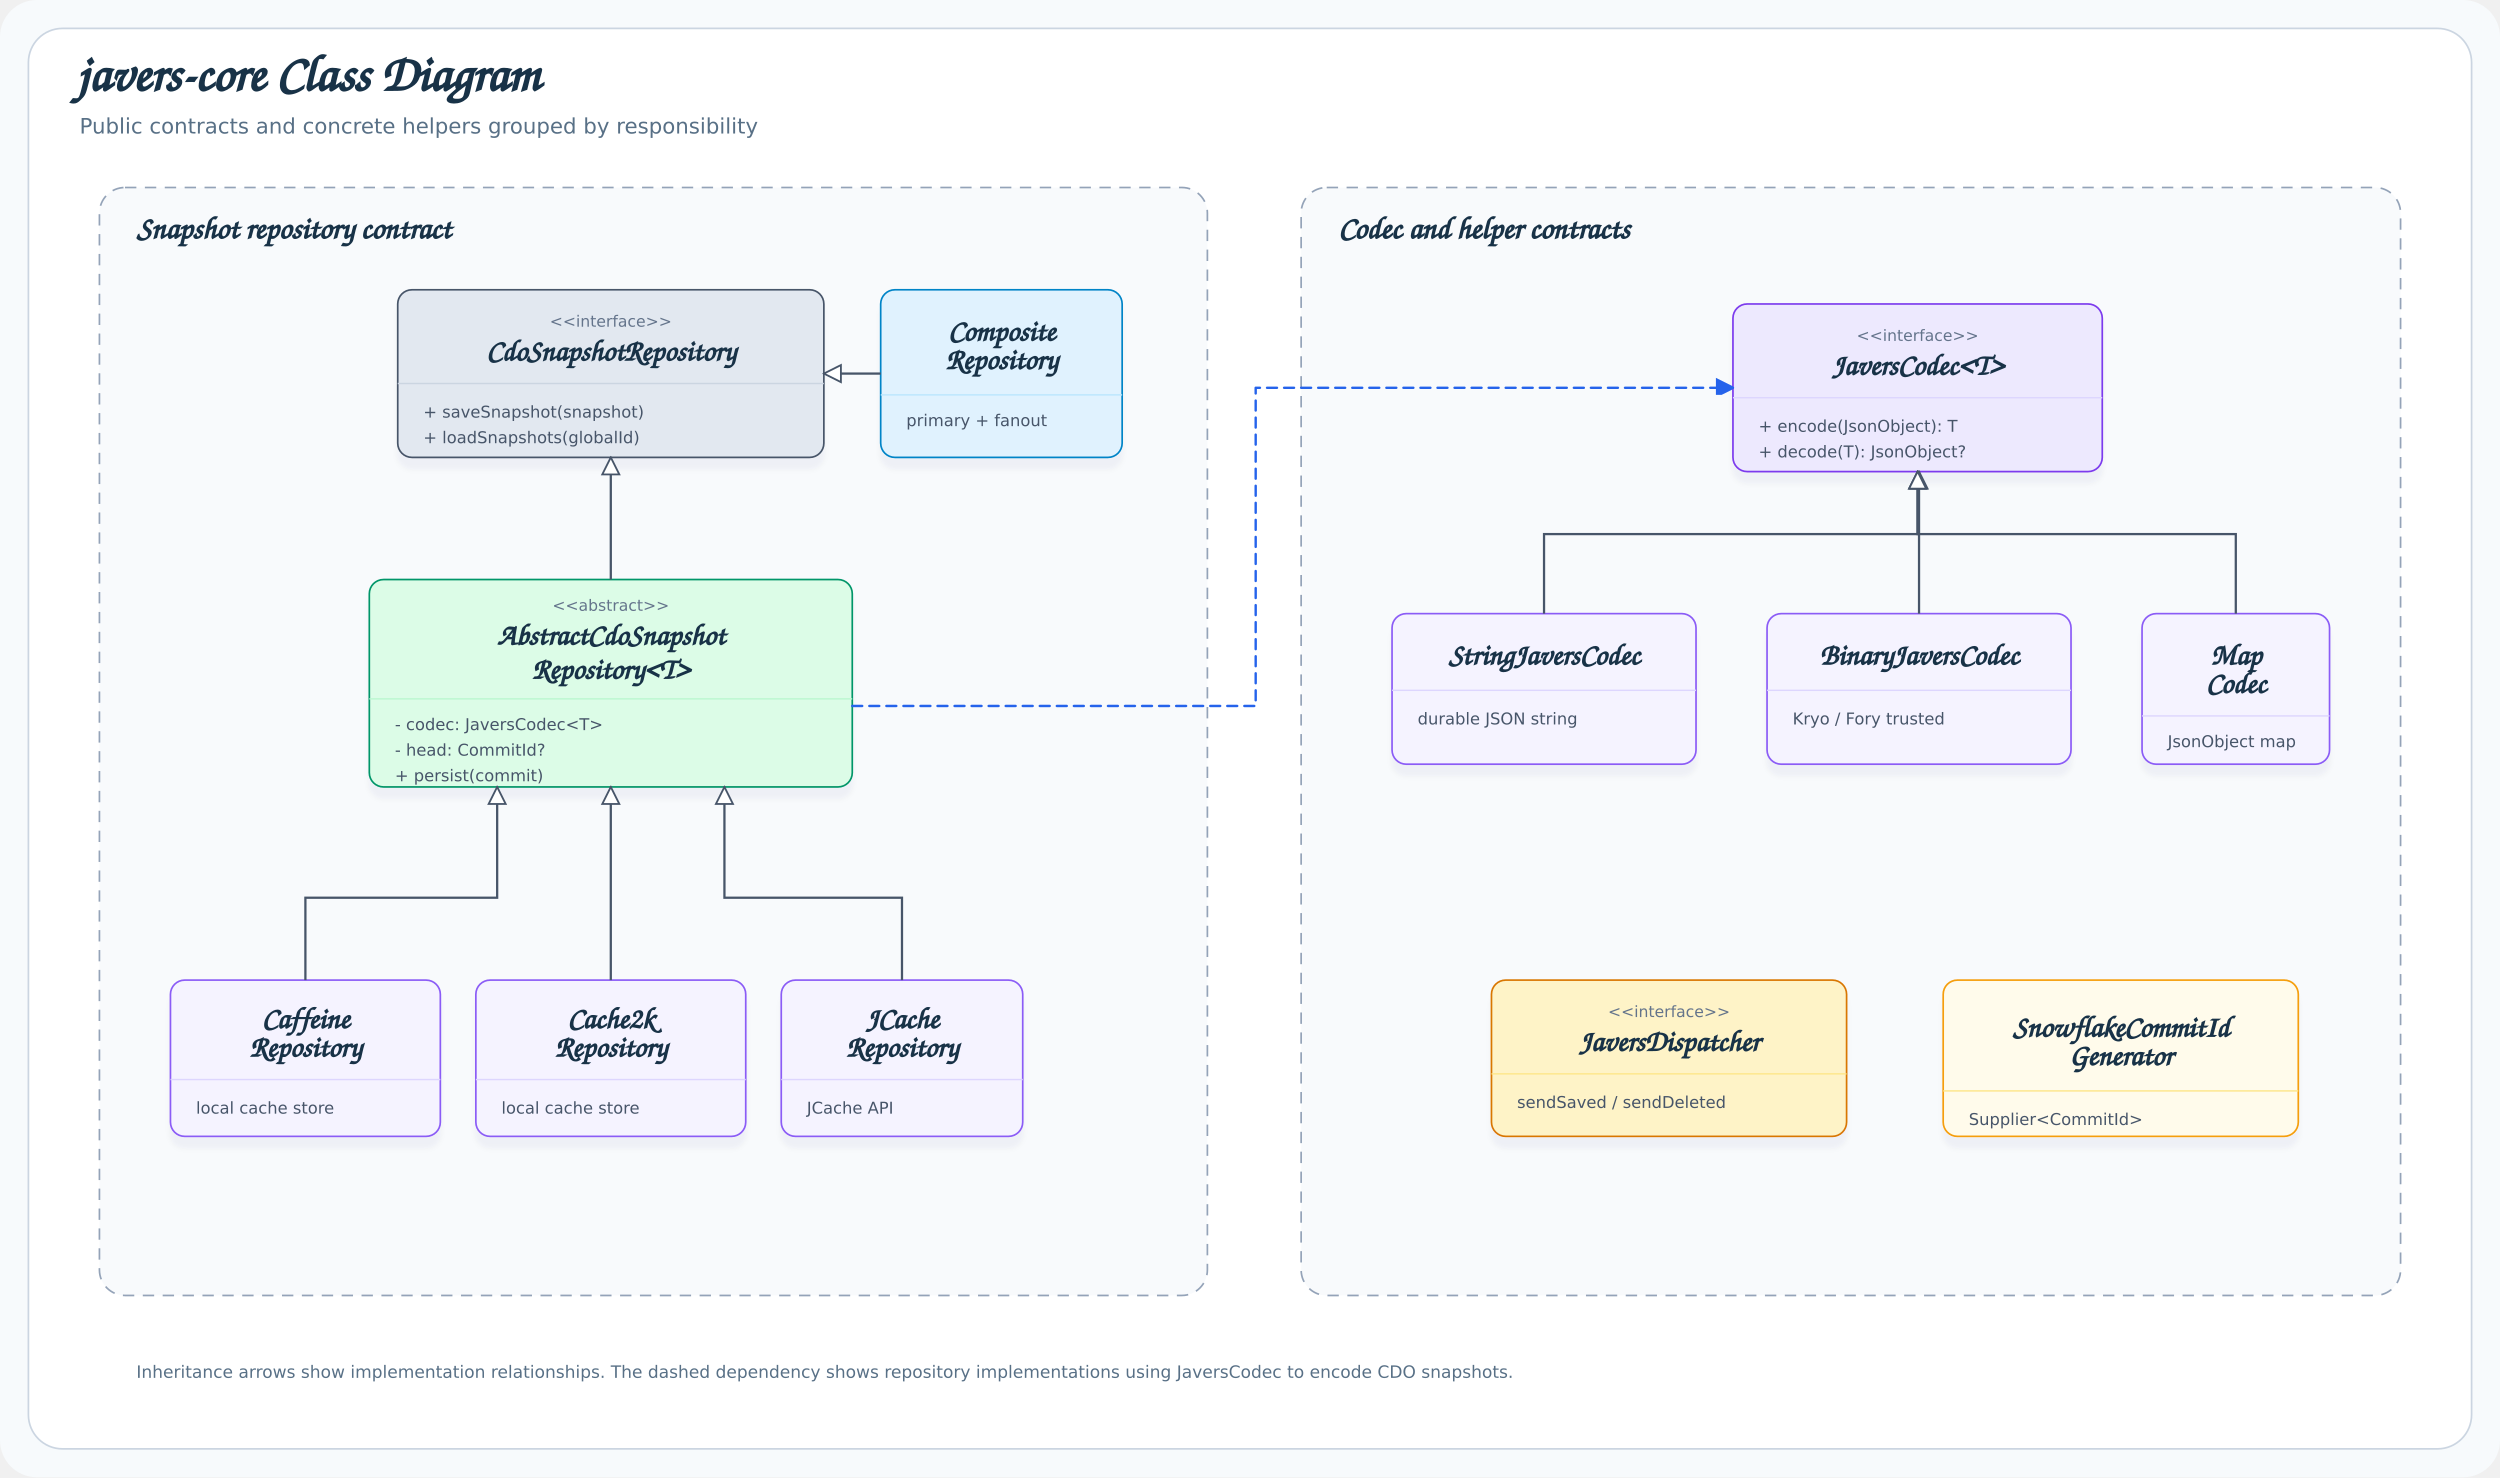
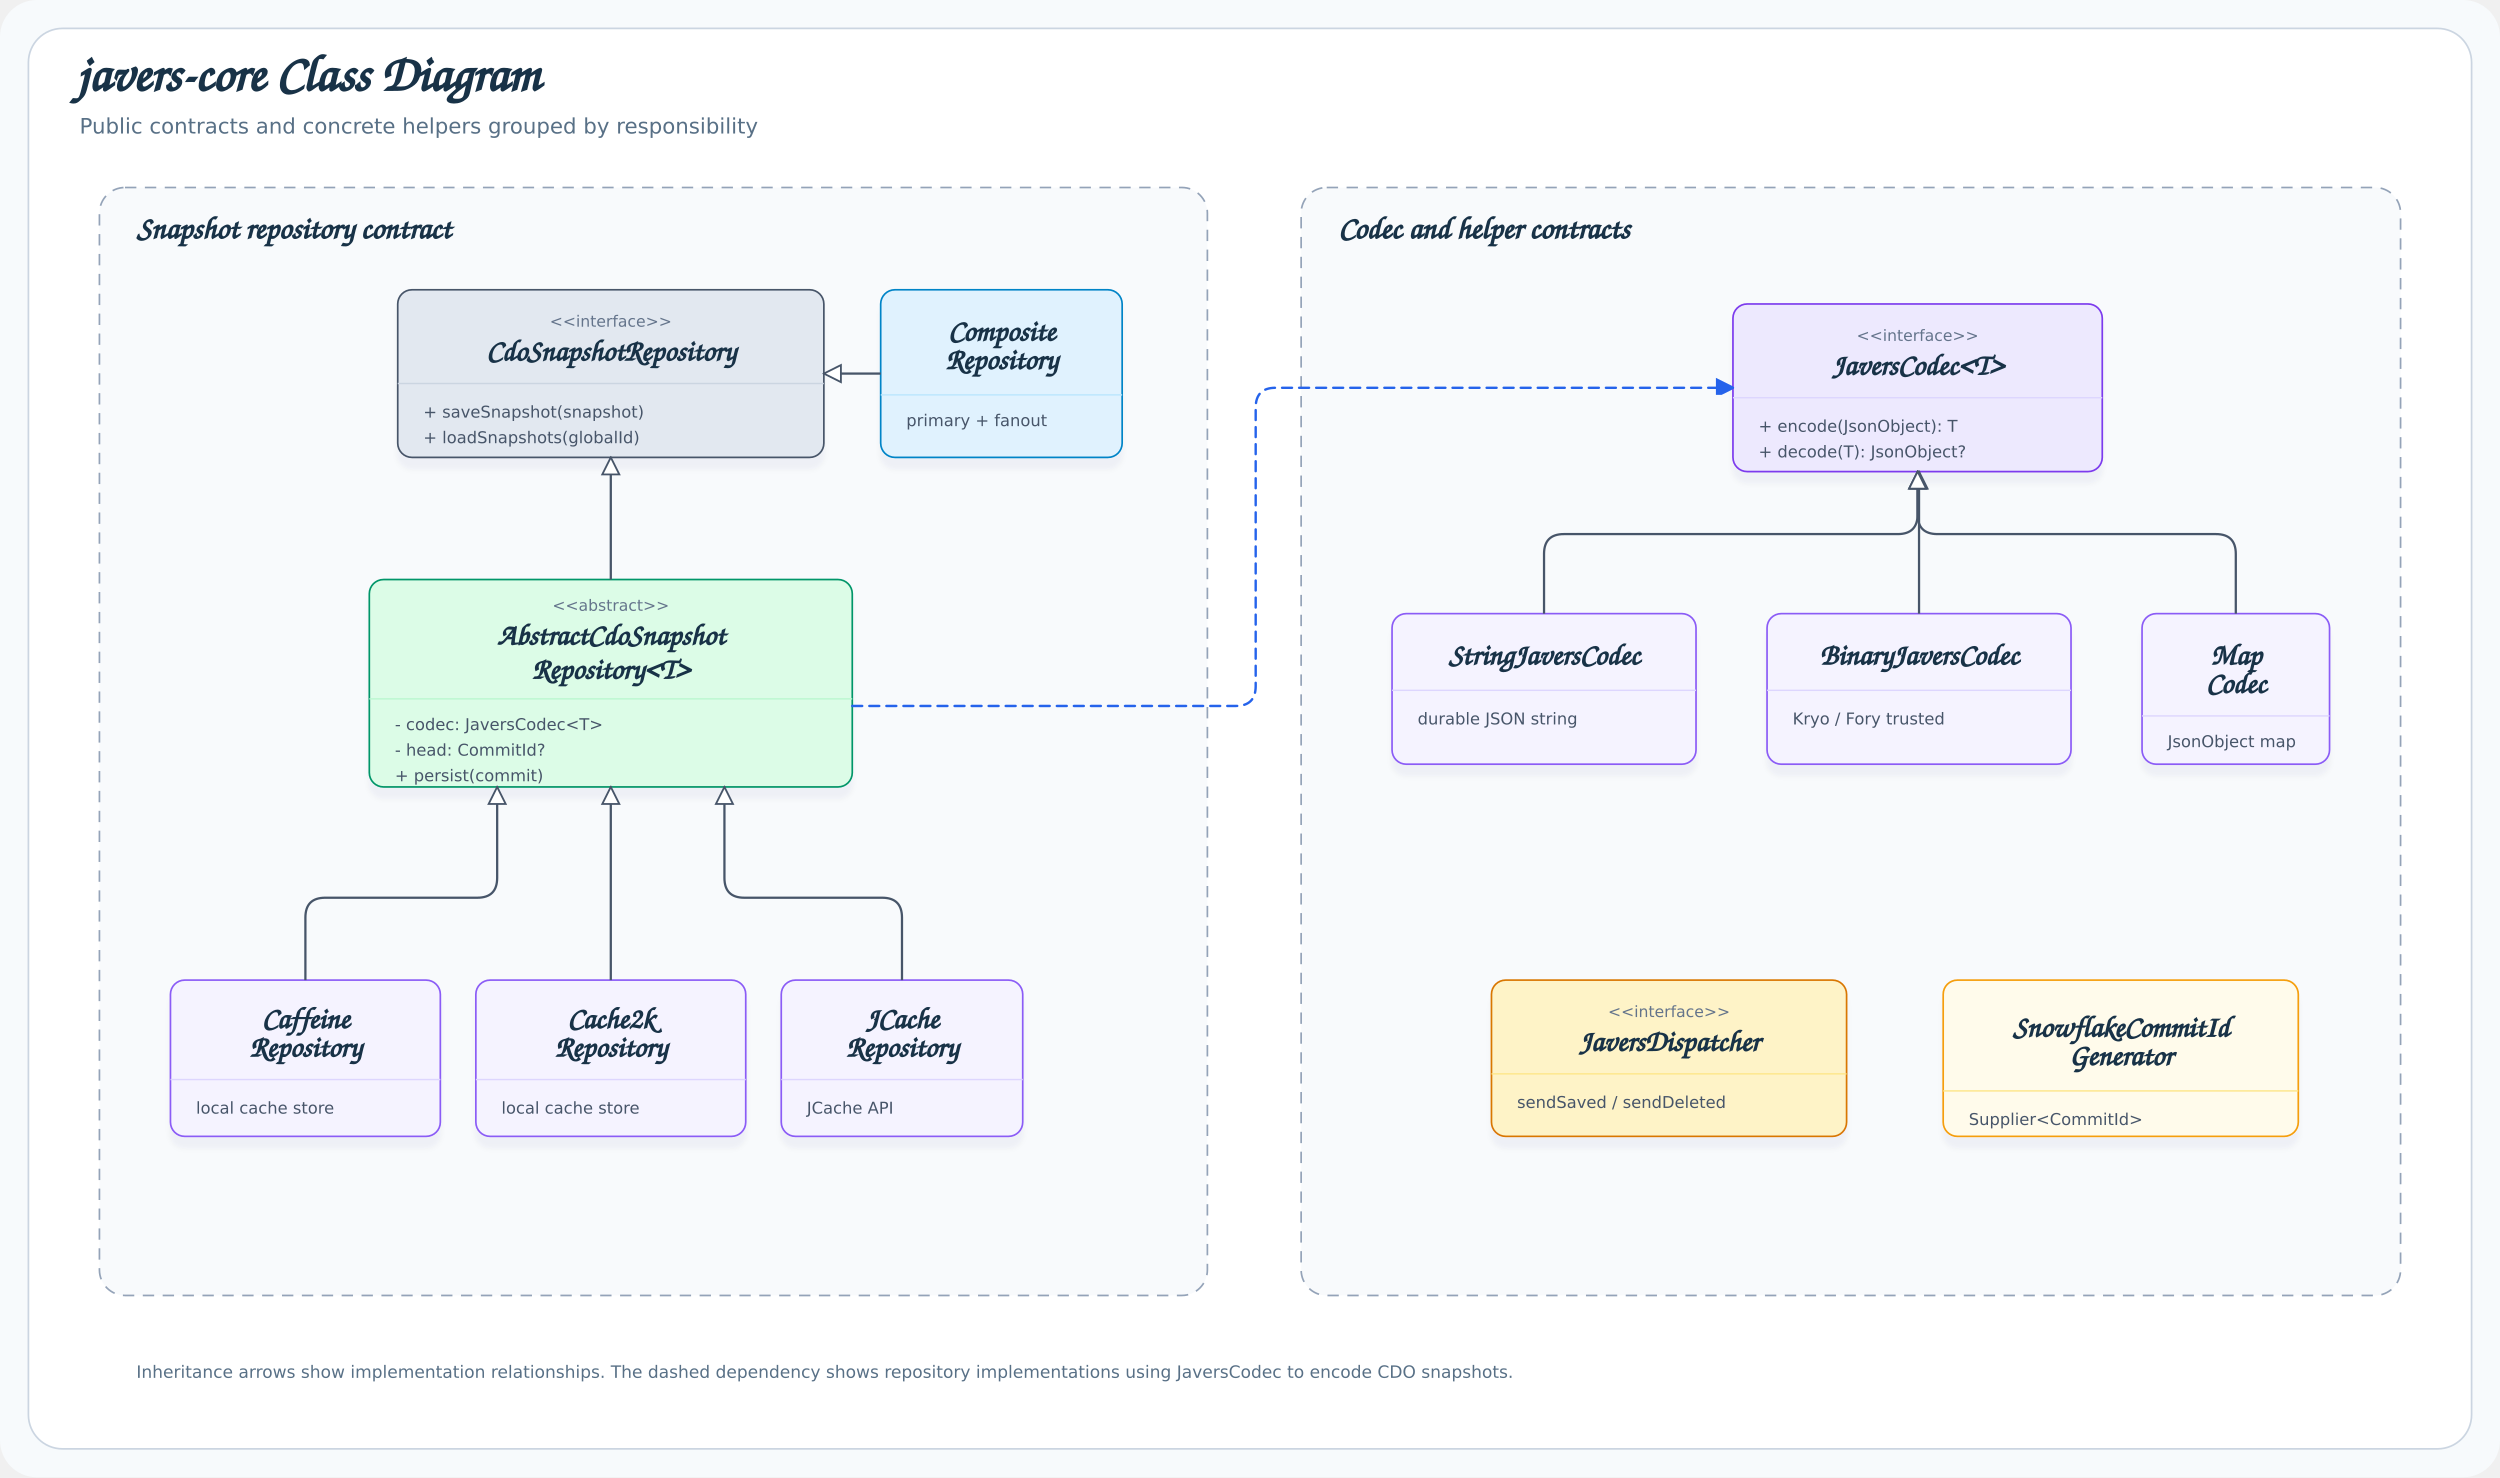
<svg xmlns="http://www.w3.org/2000/svg" width="1760" height="1040" viewBox="0 0 1760 1040" role="img" aria-label="javers-core class diagram">
  <defs>
    <filter id="softShadow" x="-20%" y="-20%" width="140%" height="140%">
      <feDropShadow dx="0" dy="8" stdDeviation="2" flood-color="#334155" flood-opacity="0.04" />
    </filter>
    <marker id="arrowInherit" markerUnits="userSpaceOnUse" markerWidth="14" markerHeight="14" refX="13" refY="7" orient="auto">
-       <path d="M 13 7 L 1 1 L 1 13 Z" fill="#ffffff" stroke="#475569" stroke-width="1.3" />
+       <path d="M 13 7 L 1 1 L 1 13 Z" fill="#ffffff" stroke="#475569" stroke-width="1.3" stroke-dasharray="none" style="stroke-dasharray:none" />
    </marker>
    <marker id="arrowUse" markerUnits="userSpaceOnUse" markerWidth="12" markerHeight="12" refX="12" refY="7" orient="auto">
-       <path d="M 0 0 L 14 7 L 0 14 Z" fill="#2563eb" />
+       <path d="M 0 0 L 14 7 L 0 14 Z" fill="#2563eb" stroke-dasharray="none" style="stroke-dasharray:none" />
    </marker>
    <style>
.title{font-family:'Architects Daughter','Comic Sans MS',cursive;font-size:36px;fill:#183247;font-weight:700}
.subtitle{font-family:'Comic Mono','Comic Sans MS','DejaVu Sans',sans-serif;font-size:15px;fill:#587086}
.lane{font-family:'Architects Daughter','Comic Sans MS',cursive;font-size:22px;fill:#183247;font-weight:700}
.className{font-family:'Architects Daughter','Comic Sans MS',cursive;font-size:21px;fill:#183247;font-weight:700}
.stereo{font-family:'Comic Mono','Comic Sans MS','DejaVu Sans',sans-serif;font-size:11px;fill:#64748b}
.member{font-family:'Comic Mono','Comic Sans MS','DejaVu Sans',sans-serif;font-size:11.5px;fill:#475569}
.small{font-family:'Comic Mono','Comic Sans MS','DejaVu Sans',sans-serif;font-size:12px;fill:#587086}
</style>
  </defs>
  <rect x="0" y="0" width="1760" height="1040" rx="26" fill="#f7fafc" />
  <rect x="20" y="20" width="1720" height="1000" rx="24" fill="#ffffff" stroke="#cbd5e1" stroke-width="1.2" />
  <text class="title" x="54" y="64">javers-core Class Diagram</text>
  <text class="subtitle" x="56" y="94">Public contracts and concrete helpers grouped by responsibility</text>
  <rect x="70" y="132" width="780" height="780" rx="18" fill="#f8fafc" stroke="#94a3b8" stroke-width="1.2" stroke-dasharray="8 6" />
  <text class="lane" x="96" y="168">Snapshot repository contract</text>
  <rect x="280" y="204" width="300" height="118" rx="10" fill="#e2e8f0" stroke="#475569" stroke-width="1.2" filter="url(#softShadow)" />
  <text class="stereo" x="430" y="230" text-anchor="middle">&lt;&lt;interface&gt;&gt;</text>
  <text class="className" x="430" y="254" text-anchor="middle">CdoSnapshotRepository</text>
  <path d="M 280,270 H580" stroke="#cbd5e1" stroke-width="1" />
  <text class="member" x="298" y="294">+ saveSnapshot(snapshot)</text>
  <text class="member" x="298" y="312">+ loadSnapshots(globalId)</text>
  <rect x="620" y="204" width="170" height="118" rx="10" fill="#e0f2fe" stroke="#0284c7" stroke-width="1.2" filter="url(#softShadow)" />
  <text class="className" x="705" y="240" text-anchor="middle">Composite</text>
  <text class="className" x="705" y="260" text-anchor="middle">Repository</text>
  <path d="M 620,278 H790" stroke="#bae6fd" stroke-width="1" />
  <text class="member" x="638" y="300">primary + fanout</text>
  <rect x="260" y="408" width="340" height="146" rx="10" fill="#dcfce7" stroke="#059669" stroke-width="1.2" filter="url(#softShadow)" />
  <text class="stereo" x="430" y="430" text-anchor="middle">&lt;&lt;abstract&gt;&gt;</text>
  <text class="className" x="430" y="454" text-anchor="middle">AbstractCdoSnapshot</text>
  <text class="className" x="430" y="478" text-anchor="middle">Repository&lt;T&gt;</text>
  <path d="M 260,492 H600" stroke="#bbf7d0" stroke-width="1" />
  <text class="member" x="278" y="514">- codec: JaversCodec&lt;T&gt;</text>
  <text class="member" x="278" y="532">- head: CommitId?</text>
  <text class="member" x="278" y="550">+ persist(commit)</text>
  <rect x="120" y="690" width="190" height="110" rx="10" fill="#f5f3ff" stroke="#8b5cf6" stroke-width="1.2" filter="url(#softShadow)" />
  <text class="className" x="215" y="724" text-anchor="middle">Caffeine</text>
  <text class="className" x="215" y="744" text-anchor="middle">Repository</text>
  <path d="M 120,760 H310" stroke="#ddd6fe" stroke-width="1" />
  <text class="member" x="138" y="784">local cache store</text>
  <rect x="335" y="690" width="190" height="110" rx="10" fill="#f5f3ff" stroke="#8b5cf6" stroke-width="1.2" filter="url(#softShadow)" />
  <text class="className" x="430" y="724" text-anchor="middle">Cache2k</text>
  <text class="className" x="430" y="744" text-anchor="middle">Repository</text>
  <path d="M 335,760 H525" stroke="#ddd6fe" stroke-width="1" />
  <text class="member" x="353" y="784">local cache store</text>
  <rect x="550" y="690" width="170" height="110" rx="10" fill="#f5f3ff" stroke="#8b5cf6" stroke-width="1.2" filter="url(#softShadow)" />
  <text class="className" x="635" y="724" text-anchor="middle">JCache</text>
  <text class="className" x="635" y="744" text-anchor="middle">Repository</text>
  <path d="M 550,760 H720" stroke="#ddd6fe" stroke-width="1" />
  <text class="member" x="568" y="784">JCache API</text>
  <rect x="916" y="132" width="774" height="780" rx="18" fill="#f8fafc" stroke="#94a3b8" stroke-width="1.2" stroke-dasharray="8 6" />
  <text class="lane" x="942" y="168">Codec and helper contracts</text>
  <rect x="1220" y="214" width="260" height="118" rx="10" fill="#ede9fe" stroke="#7c3aed" stroke-width="1.2" filter="url(#softShadow)" />
  <text class="stereo" x="1350" y="240" text-anchor="middle">&lt;&lt;interface&gt;&gt;</text>
  <text class="className" x="1350" y="264" text-anchor="middle">JaversCodec&lt;T&gt;</text>
  <path d="M 1220,280 H1480" stroke="#ddd6fe" stroke-width="1" />
  <text class="member" x="1238" y="304">+ encode(JsonObject): T</text>
  <text class="member" x="1238" y="322">+ decode(T): JsonObject?</text>
  <rect x="980" y="432" width="214" height="106" rx="10" fill="#f5f3ff" stroke="#8b5cf6" stroke-width="1.2" filter="url(#softShadow)" />
  <text class="className" x="1087" y="468" text-anchor="middle">StringJaversCodec</text>
  <path d="M 980,486 H1194" stroke="#ddd6fe" stroke-width="1" />
  <text class="member" x="998" y="510">durable JSON string</text>
  <rect x="1244" y="432" width="214" height="106" rx="10" fill="#f5f3ff" stroke="#8b5cf6" stroke-width="1.2" filter="url(#softShadow)" />
  <text class="className" x="1351" y="468" text-anchor="middle">BinaryJaversCodec</text>
  <path d="M 1244,486 H1458" stroke="#ddd6fe" stroke-width="1" />
  <text class="member" x="1262" y="510">Kryo / Fory trusted</text>
  <rect x="1508" y="432" width="132" height="106" rx="10" fill="#f5f3ff" stroke="#8b5cf6" stroke-width="1.2" filter="url(#softShadow)" />
  <text class="className" x="1574" y="468" text-anchor="middle">Map</text>
  <text class="className" x="1574" y="488" text-anchor="middle">Codec</text>
  <path d="M 1508,504 H1640" stroke="#ddd6fe" stroke-width="1" />
  <text class="member" x="1526" y="526">JsonObject map</text>
  <rect x="1050" y="690" width="250" height="110" rx="10" fill="#fef3c7" stroke="#d97706" stroke-width="1.2" filter="url(#softShadow)" />
  <text class="stereo" x="1175" y="716" text-anchor="middle">&lt;&lt;interface&gt;&gt;</text>
  <text class="className" x="1175" y="740" text-anchor="middle">JaversDispatcher</text>
  <path d="M 1050,756 H1300" stroke="#fde68a" stroke-width="1" />
  <text class="member" x="1068" y="780">sendSaved / sendDeleted</text>
  <rect x="1368" y="690" width="250" height="110" rx="10" fill="#fffbeb" stroke="#f59e0b" stroke-width="1.2" filter="url(#softShadow)" />
  <text class="className" x="1493" y="730" text-anchor="middle">SnowflakeCommitId</text>
  <text class="className" x="1493" y="750" text-anchor="middle">Generator</text>
  <path d="M 1368,768 H1618" stroke="#fde68a" stroke-width="1" />
  <text class="member" x="1386" y="792">Supplier&lt;CommitId&gt;</text>
  <path d="M 430,408 L 430,322" fill="none" stroke="#475569" stroke-width="1.6" marker-end="url(#arrowInherit)" />
  <path d="M 620,263 L 580,263" fill="none" stroke="#475569" stroke-width="1.6" marker-end="url(#arrowInherit)" />
-   <path d="M 215,690 L 215,632 L 350,632 L 350,554" fill="none" stroke="#475569" stroke-width="1.6" marker-end="url(#arrowInherit)" />
+   <path d="M 215,690 L 215,646 Q 215,632 229,632 L 336,632 Q 350,632 350,618 L 350,554" fill="none" stroke="#475569" stroke-width="1.6" marker-end="url(#arrowInherit)" />
  <path d="M 430,690 L 430,554" fill="none" stroke="#475569" stroke-width="1.6" marker-end="url(#arrowInherit)" />
-   <path d="M 635,690 L 635,632 L 510,632 L 510,554" fill="none" stroke="#475569" stroke-width="1.6" marker-end="url(#arrowInherit)" />
-   <path d="M 1087,432 L 1087,376 L 1350,376 L 1350,332" fill="none" stroke="#475569" stroke-width="1.6" marker-end="url(#arrowInherit)" />
+   <path d="M 635,690 L 635,646 Q 635,632 621,632 L 524,632 Q 510,632 510,618 L 510,554" fill="none" stroke="#475569" stroke-width="1.6" marker-end="url(#arrowInherit)" />
+   <path d="M 1087,432 L 1087,390 Q 1087,376 1101,376 L 1336,376 Q 1350,376 1350,362 L 1350,332" fill="none" stroke="#475569" stroke-width="1.6" marker-end="url(#arrowInherit)" />
  <path d="M 1351,432 L 1351,332" fill="none" stroke="#475569" stroke-width="1.6" marker-end="url(#arrowInherit)" />
-   <path d="M 1574,432 L 1574,376 L 1350,376 L 1350,332" fill="none" stroke="#475569" stroke-width="1.6" marker-end="url(#arrowInherit)" />
-   <path d="M 600,497 L 884,497 L 884,273 L 1220,273" fill="none" stroke="#2563eb" stroke-width="1.7" stroke-linecap="round" stroke-linejoin="round" stroke-dasharray="7 5" marker-end="url(#arrowUse)" />
+   <path d="M 1574,432 L 1574,390 Q 1574,376 1560,376 L 1364,376 Q 1350,376 1350,362 L 1350,332" fill="none" stroke="#475569" stroke-width="1.6" marker-end="url(#arrowInherit)" />
+   <path d="M 600,497 L 870,497 Q 884,497 884,483 L 884,287 Q 884,273 898,273 L 1220,273" fill="none" stroke="#2563eb" stroke-width="1.7" stroke-linecap="round" stroke-linejoin="round" stroke-dasharray="7 5" marker-end="url(#arrowUse)" />
  <text class="small" x="96" y="970">Inheritance arrows show implementation relationships. The dashed dependency shows repository implementations using JaversCodec to encode CDO snapshots.</text>
</svg>
